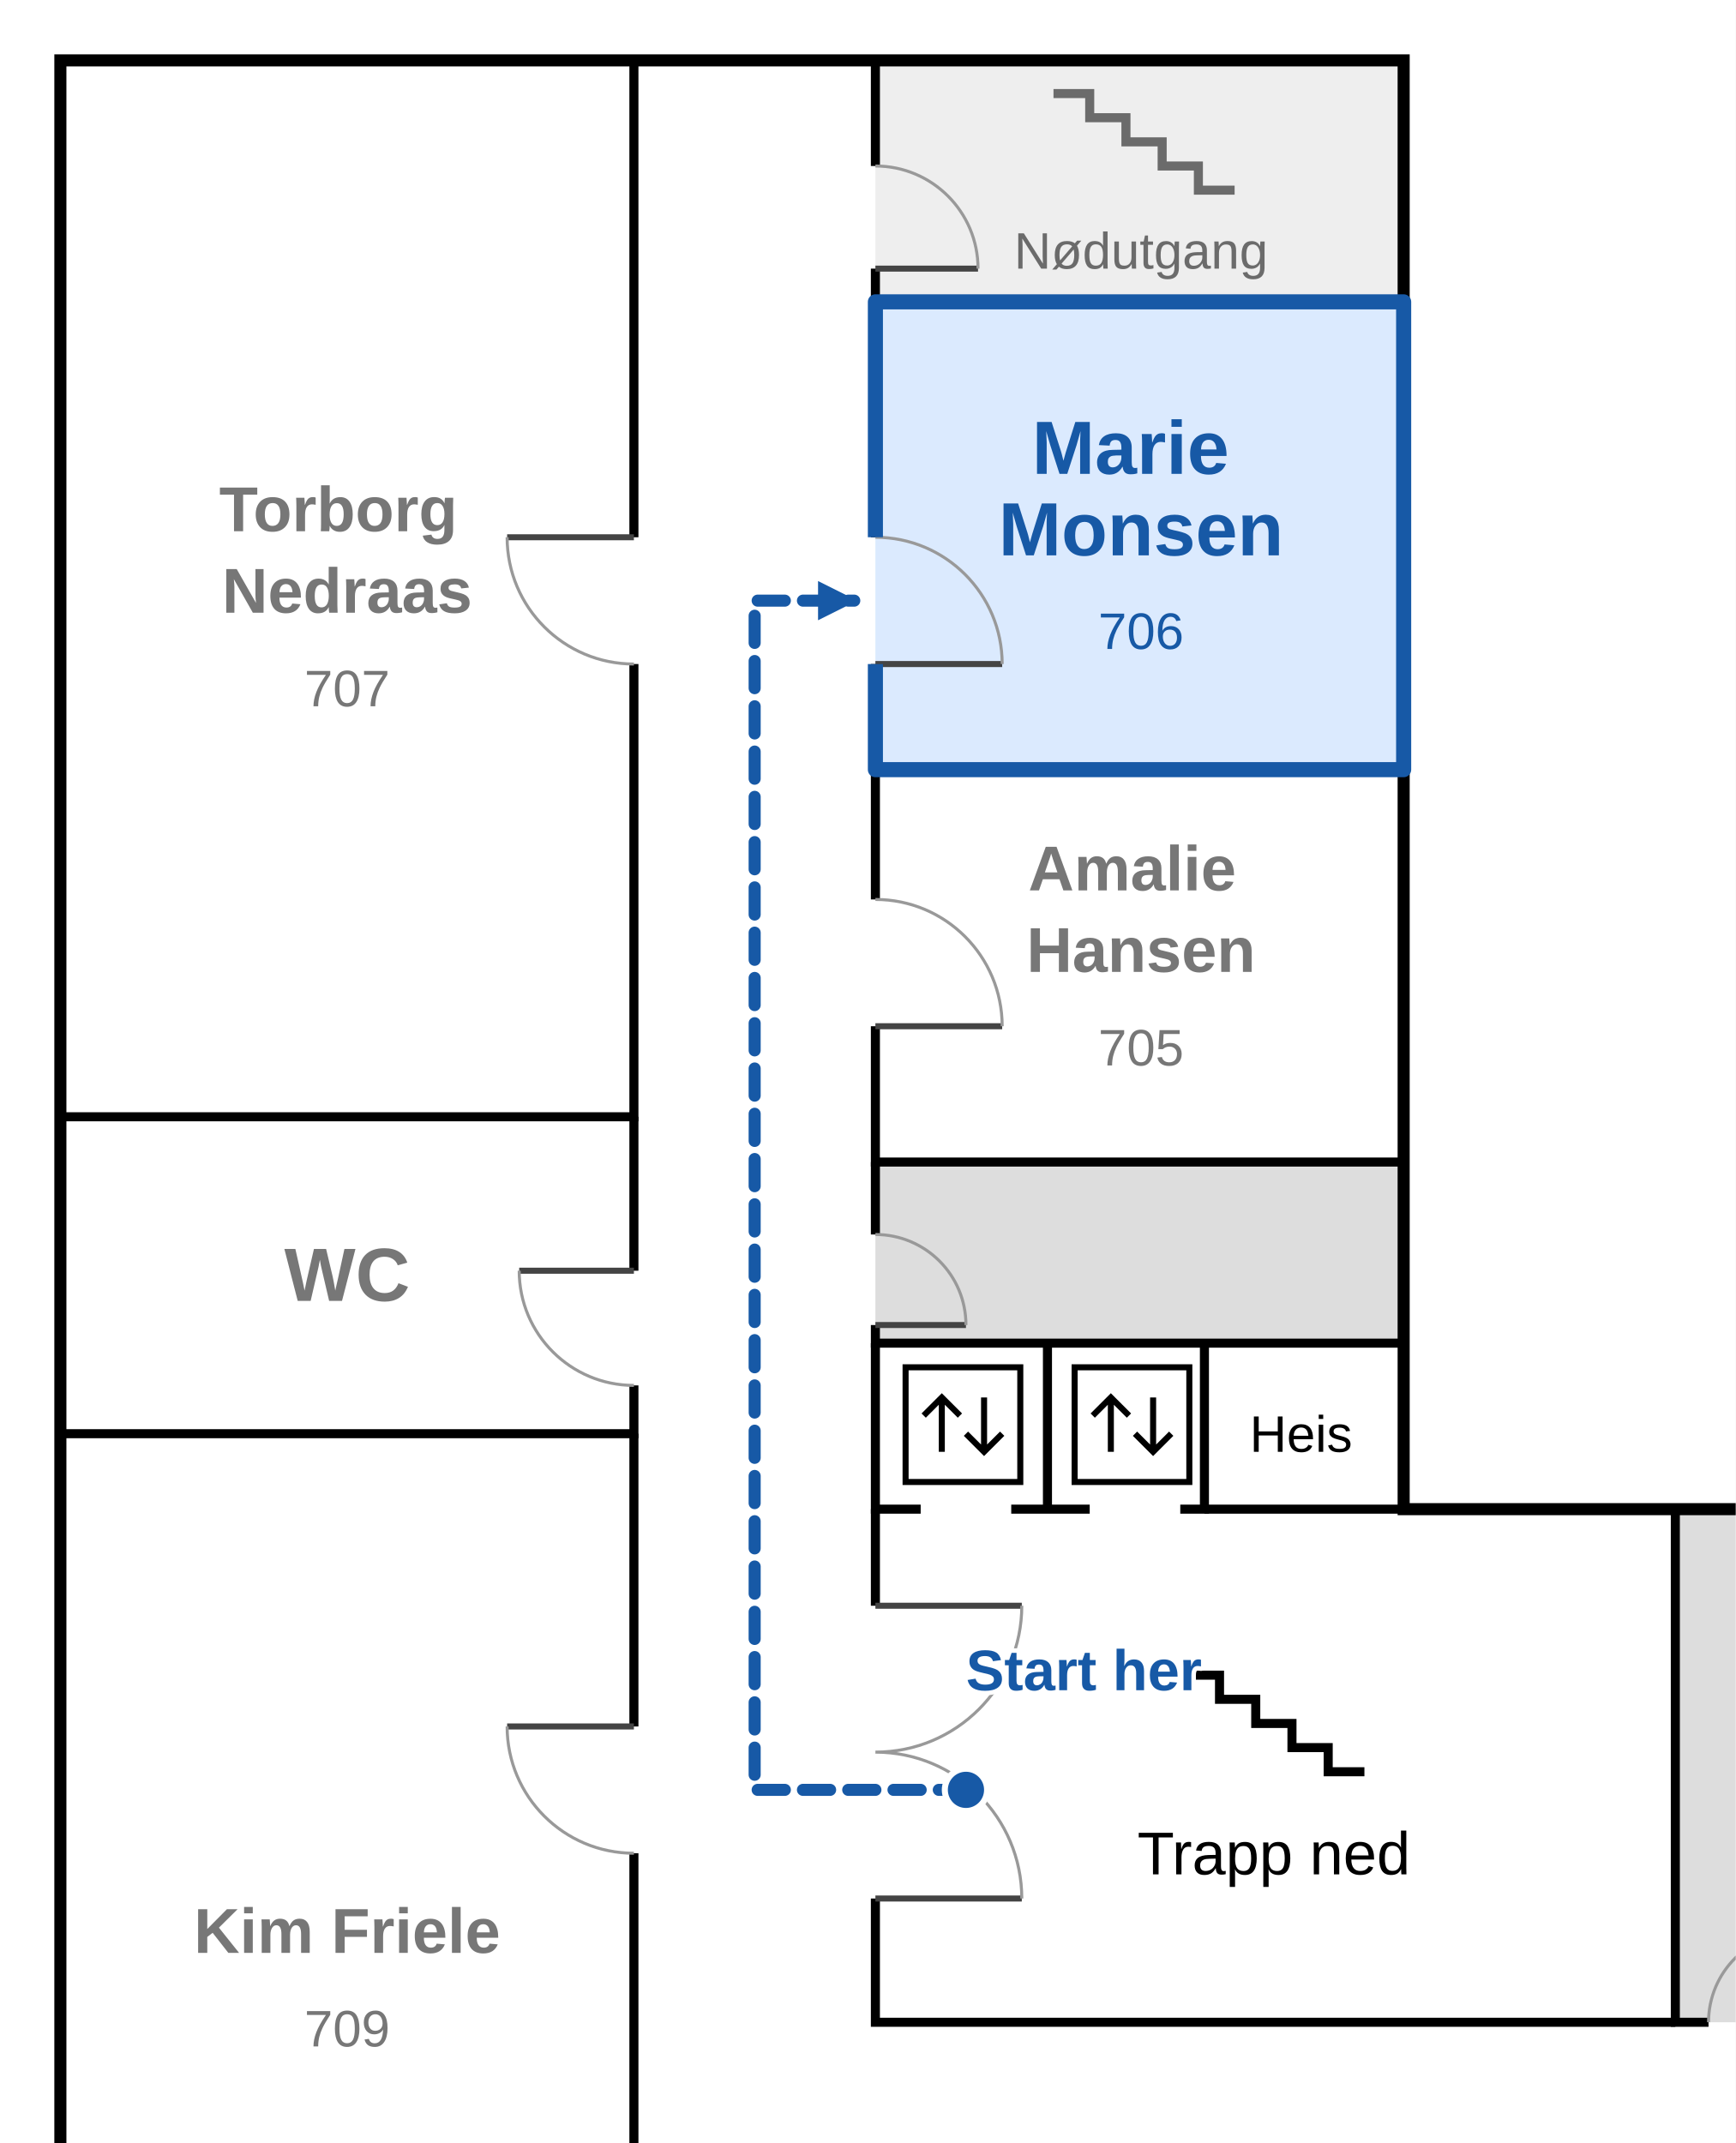
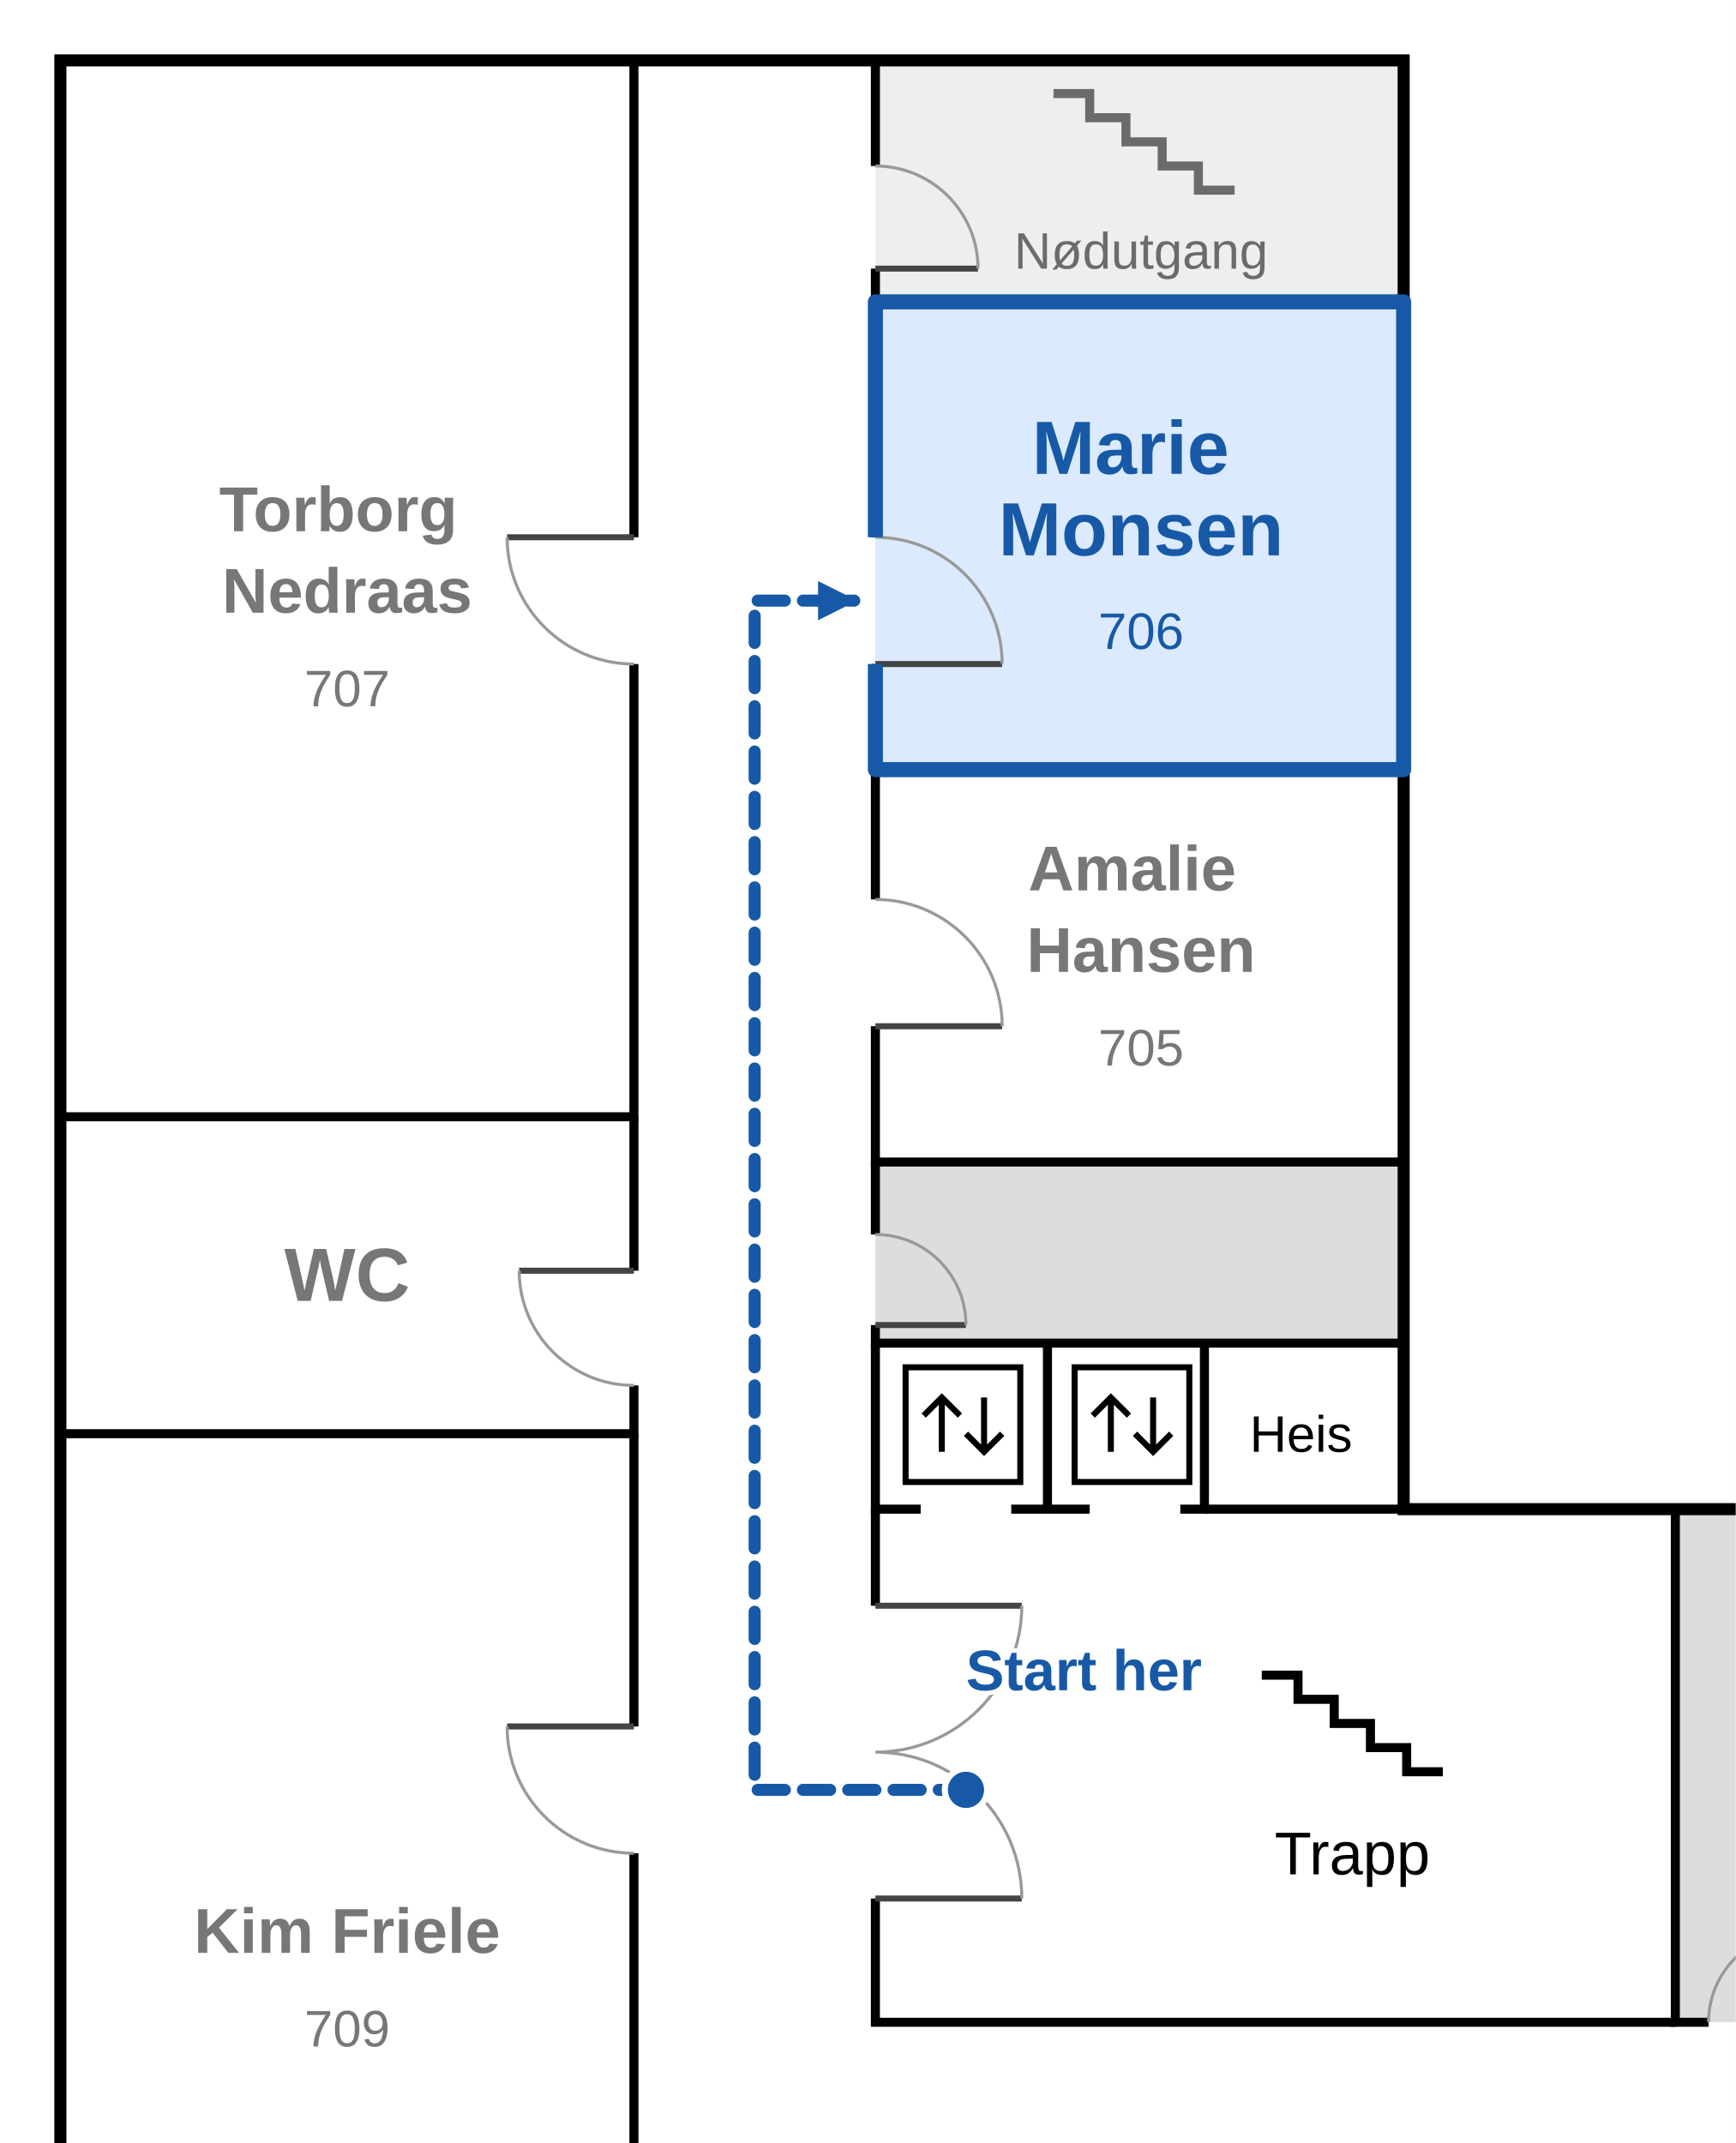
<svg xmlns="http://www.w3.org/2000/svg" xmlns:xlink="http://www.w3.org/1999/xlink" width="575" height="710" viewBox="0 110 575 710" role="img" aria-labelledby="room-706-map-title room-706-map-description" lang="nb">
  <defs>
    <g id="room-706-stair-symbol" fill="none" stroke="black" stroke-width="3">
      <path d="M 0,0 H 12 V 8 H 24 V 16 H 36 V 24 H 48 V 32 H 60" />
    </g>
    <g id="room-706-lift-symbol" fill="none" stroke="black" stroke-width="2">
      <rect width="38" height="38" />
      <path d="M 12,28 V 10 M 6,16 L 12,10 L 18,16                M 26,10 V 28 M 20,22 L 26,28 L 32,22" />
    </g>
    <clipPath id="room-706-map-crop">
      <rect x="0" y="110" width="575" height="710" />
    </clipPath>
    <marker id="room-706-route-arrow" markerUnits="userSpaceOnUse" markerWidth="13" markerHeight="13" viewBox="0 0 13 13" refX="12" refY="6.5" orient="auto">
      <path d="M 0,0 L 13,6.5 L 0,13 Z" fill="#1759a6" />
    </marker>
  </defs>
  <rect x="0" y="110" width="575" height="710" fill="white" />
  <g clip-path="url(#room-706-map-crop)">
    <g font-family="Arial, Helvetica, sans-serif" fill="black" transform="translate(-30 20)">
      <g id="room-706-service-room-fills" fill="#dddddd">
        <rect x="585" y="590" width="160" height="170" />
        <rect x="320" y="475" width="175" height="60" />
      </g>
      <g id="room-706-emergency-stairwell-fills" fill="#eeeeee">
        <rect x="320" y="110" width="175" height="80" />
        <rect x="1000" y="590" width="150" height="170" />
      </g>
      <rect id="room-706-destination-fill" x="320" y="190" width="175" height="155" fill="#dbeafe" />
      <path id="room-706-outer-walls" d="M 50,110 H 495 V 590 H 1150 V 970 H 50 Z" fill="none" stroke="black" stroke-width="4" />
      <g fill="none" stroke="black" stroke-width="3">
        <g id="room-706-room-707" data-room-number="707">
          <path d="M 240,110 V 268 M 240,310 V 460 H 50" />
        </g>
        <g id="room-706-room-706" data-room-number="706">
          <path d="M 495,190 H 320 V 268 M 320,310 V 345 H 495" />
        </g>
        <g id="room-706-room-705" data-room-number="705">
          <path d="M 320,345 V 388 M 320,430 V 475 H 495" />
        </g>
        <g id="room-706-room-710" data-room-number="710">
          <path d="M 240,970 V 820 H 262 M 304,820 H 430 V 970" />
        </g>
        <g id="room-706-room-711" data-room-number="711">
          <path d="M 430,820 H 459 M 501,820 H 690 V 970" />
        </g>
        <g id="room-706-room-712" data-room-number="712">
          <path d="M 690,820 H 810 M 852,820 H 950 V 970" />
        </g>
        <g id="room-706-room-713" data-room-number="713">
          <path d="M 950,820 H 978 M 1020,820 H 1150" />
        </g>
        <g id="room-706-room-714" data-room-number="714">
          <path d="M 745,590 V 760 H 793 M 835,760 H 1000 V 590" />
        </g>
        <g id="room-706-room-716" data-room-number="716">
          <path d="M 585,590 V 760 H 596 M 626,760 H 641 V 700                  H 623 V 653 H 665 V 590" />
        </g>
        <g id="room-706-room-709" data-room-number="709">
          <path d="M 240,565 V 662 M 240,704 V 820" />
        </g>
        <g id="room-706-wc-area">
          <path d="M 240,460 V 511 M 240,549 V 565 H 50" />
        </g>
        <g id="room-706-unlabelled-areas">
          <path d="M 320,475 V 499 M 320,529 V 535 H 495" />
          <path d="M 665,590 V 700 H 681 V 760 H 688 M 724,760 H 745" />
        </g>
        <g id="room-706-main-stairwell">
          <path d="M 429,590 H 585 M 320,590 V 622                  M 320,719 V 760 H 585" />
        </g>
        <g id="room-706-lift-area">
          <path d="M 320,535 V 590 H 335 M 365,590 H 391                  M 421,590 H 429 V 535 M 377,535 V 590" />
        </g>
        <g id="room-706-upper-stairwell">
          <path d="M 320,110 V 145 M 320,179 V 190" />
        </g>
        <g id="room-706-right-stairwell">
          <path d="M 1000,760 H 1079 M 1121,760 H 1150" />
        </g>
      </g>
      <g id="room-706-doors" fill="none">
        <g id="room-706-door-707" transform="translate(240 268) rotate(90)">
          <path d="M 0,0 V 42" stroke="#444444" stroke-width="2" />
          <path d="M 0,42 A 42,42 0 0 0 42,0" stroke="#999999" stroke-width="1" />
        </g>
        <g id="room-706-door-706" transform="translate(320 310) rotate(-90)">
          <path d="M 0,0 V 42" stroke="#444444" stroke-width="2" />
          <path d="M 0,42 A 42,42 0 0 0 42,0" stroke="#999999" stroke-width="1" />
        </g>
        <g id="room-706-door-705" transform="translate(320 430) rotate(-90)">
          <path d="M 0,0 V 42" stroke="#444444" stroke-width="2" />
          <path d="M 0,42 A 42,42 0 0 0 42,0" stroke="#999999" stroke-width="1" />
        </g>
        <g id="room-706-door-709-upper" transform="translate(240 662) rotate(90)">
          <path d="M 0,0 V 42" stroke="#444444" stroke-width="2" />
          <path d="M 0,42 A 42,42 0 0 0 42,0" stroke="#999999" stroke-width="1" />
        </g>
        <g id="room-706-door-wc" transform="translate(240 511) rotate(90)">
          <path d="M 0,0 V 38" stroke="#444444" stroke-width="2" />
          <path d="M 0,38 A 38,38 0 0 0 38,0" stroke="#999999" stroke-width="1" />
        </g>
        <g id="room-706-door-710" transform="translate(262 820) rotate(0)">
          <path d="M 0,0 V 42" stroke="#444444" stroke-width="2" />
          <path d="M 0,42 A 42,42 0 0 0 42,0" stroke="#999999" stroke-width="1" />
        </g>
        <g id="room-706-door-711" transform="translate(459 820) rotate(0)">
          <path d="M 0,0 V 42" stroke="#444444" stroke-width="2" />
          <path d="M 0,42 A 42,42 0 0 0 42,0" stroke="#999999" stroke-width="1" />
        </g>
        <g id="room-706-door-712" transform="translate(810 820) rotate(0)">
          <path d="M 0,0 V 42" stroke="#444444" stroke-width="2" />
          <path d="M 0,42 A 42,42 0 0 0 42,0" stroke="#999999" stroke-width="1" />
        </g>
        <g id="room-706-door-713" transform="translate(978 820) rotate(0)">
          <path d="M 0,0 V 42" stroke="#444444" stroke-width="2" />
          <path d="M 0,42 A 42,42 0 0 0 42,0" stroke="#999999" stroke-width="1" />
        </g>
        <g id="room-706-door-714-left" transform="translate(835 760) rotate(180)">
          <path d="M 0,0 V 42" stroke="#444444" stroke-width="2" />
          <path d="M 0,42 A 42,42 0 0 0 42,0" stroke="#999999" stroke-width="1" />
        </g>
        <g id="room-706-door-716" transform="translate(626 760) rotate(180)">
          <path d="M 0,0 V 30" stroke="#444444" stroke-width="2" />
          <path d="M 0,30 A 30,30 0 0 0 30,0" stroke="#999999" stroke-width="1" />
        </g>
        <g id="room-706-door-service-by-714" transform="translate(724 760) rotate(180)">
          <path d="M 0,0 V 36" stroke="#444444" stroke-width="2" />
          <path d="M 0,36 A 36,36 0 0 0 36,0" stroke="#999999" stroke-width="1" />
        </g>
        <g id="room-706-door-service-by-705" transform="translate(320 529) rotate(-90)">
          <path d="M 0,0 V 30" stroke="#444444" stroke-width="2" />
          <path d="M 0,30 A 30,30 0 0 0 30,0" stroke="#999999" stroke-width="1" />
        </g>
        <g id="room-706-door-upper-emergency" transform="translate(320 179) rotate(-90)">
          <path d="M 0,0 V 34" stroke="#444444" stroke-width="2" />
          <path d="M 0,34 A 34,34 0 0 0 34,0" stroke="#999999" stroke-width="1" />
        </g>
        <g id="room-706-door-right-emergency" transform="translate(1121 760) rotate(180)">
          <path d="M 0,0 V 42" stroke="#444444" stroke-width="2" />
          <path d="M 0,42 A 42,42 0 0 0 42,0" stroke="#999999" stroke-width="1" />
        </g>
        <g id="room-706-main-stairwell-double-door">
          <path d="M 320,622 H 368.5 M 320,719 H 368.5" stroke="#444444" stroke-width="2" />
          <path d="M 368.5,622 A 48.5,48.5 0 0 1 320,670.5 M 368.5,719 A 48.5,48.5 0 0 0 320,670.5" stroke="#999999" stroke-width="1" />
        </g>
      </g>
      <path id="room-706-destination-outline" d="M 320,268 V 190 H 495 V 345 H 320 V 310" fill="none" stroke="#1759a6" stroke-width="5" stroke-linejoin="round" />
      <g id="room-706-room-labels" font-size="21" text-anchor="middle" fill="#777777">
        <g id="room-706-label-707">
          <text x="145" y="266" font-weight="bold">
            <tspan x="145" dy="0">Torborg</tspan>
            <tspan x="145" dy="27">Nedraas</tspan>
          </text>
          <text x="145" y="324" font-size="17">707</text>
        </g>
        <g id="room-706-label-706" fill="#1759a6" font-size="25">
          <text x="408" y="247" font-weight="bold">
            <tspan x="408" dy="0">Marie</tspan>
            <tspan x="408" dy="27">Monsen</tspan>
          </text>
          <text x="408" y="305" font-size="17">706</text>
        </g>
        <g id="room-706-label-705">
          <text x="408" y="385" font-weight="bold">
            <tspan x="408" dy="0">Amalie</tspan>
            <tspan x="408" dy="27">Hansen</tspan>
          </text>
          <text x="408" y="443" font-size="17">705</text>
        </g>
        <g id="room-706-label-709">
          <text x="145" y="737" font-weight="bold">
            <tspan x="145" dy="0">Kim Friele</tspan>
          </text>
          <text x="145" y="768" font-size="17">709</text>
        </g>
        <g id="room-706-label-710">
          <text x="335" y="890" font-weight="bold">
            <tspan x="335" dy="0">Lucie Wolf</tspan>
          </text>
          <text x="335" y="921" font-size="17">710</text>
        </g>
        <g id="room-706-label-711">
          <text x="560" y="890" font-weight="bold">
            <tspan x="560" dy="0">Fanny Schnelle</tspan>
          </text>
          <text x="560" y="921" font-size="17">711</text>
        </g>
        <g id="room-706-label-712">
          <text x="820" y="890" font-weight="bold">
            <tspan x="820" dy="0">Amalie Skram</tspan>
          </text>
          <text x="820" y="921" font-size="17">712</text>
        </g>
        <g id="room-706-label-713">
          <text x="1050" y="890" font-weight="bold">
            <tspan x="1050" dy="0">Anne Gullestad</tspan>
          </text>
          <text x="1050" y="921" font-size="17">713</text>
        </g>
        <g id="room-706-label-714">
          <text x="873" y="671" font-weight="bold">
            <tspan x="873" dy="0">Valborg Platou</tspan>
          </text>
          <text x="873" y="702" font-size="17">714</text>
        </g>
        <text id="room-706-label-716" x="624" y="631" font-size="17" fill="#777777">716</text>
        <text id="room-706-label-wc" x="145" y="521" font-size="25" font-weight="bold">WC</text>
      </g>
      <g id="room-706-stairs-and-lifts" font-size="20" text-anchor="middle">
        <g id="room-706-upper-emergency-exit" opacity="0.55">
          <use xlink:href="#room-706-stair-symbol" x="379" y="121" />
          <text x="408" y="179" font-size="17">Nødutgang</text>
        </g>
        <use xlink:href="#room-706-lift-symbol" x="330" y="543" />
        <use xlink:href="#room-706-lift-symbol" x="386" y="543" />
        <text x="461" y="571" font-size="17">Heis</text>
-         <use xlink:href="#room-706-stair-symbol" x="422" y="645" />
-         <text x="452" y="711">Trapp ned</text>
+         <use xlink:href="#room-706-stair-symbol" x="448" y="645" />
+         <text x="478" y="711">Trapp</text>
        <g id="room-706-right-emergency-exit" opacity="0.55">
          <use xlink:href="#room-706-stair-symbol" x="1045" y="625" />
          <text x="1075" y="698" font-size="17">Nødutgang</text>
        </g>
      </g>
      <g id="room-706-route" fill="none" stroke-linejoin="round" stroke-linecap="round">
        <path d="M 350,683 H 280 V 289 H 313" stroke="white" stroke-width="8" />
        <path d="M 350,683 H 280 V 289 H 313" stroke="#1759a6" stroke-width="4" stroke-dasharray="9 6" marker-end="url(#room-706-route-arrow)" />
        <circle cx="350" cy="683" r="7" fill="#1759a6" stroke="white" stroke-width="2" />
        <text x="350" y="650" font-size="19" font-weight="bold" fill="#1759a6" stroke="white" stroke-width="3" paint-order="stroke fill">Start her</text>
      </g>
    </g>
  </g>
</svg>
